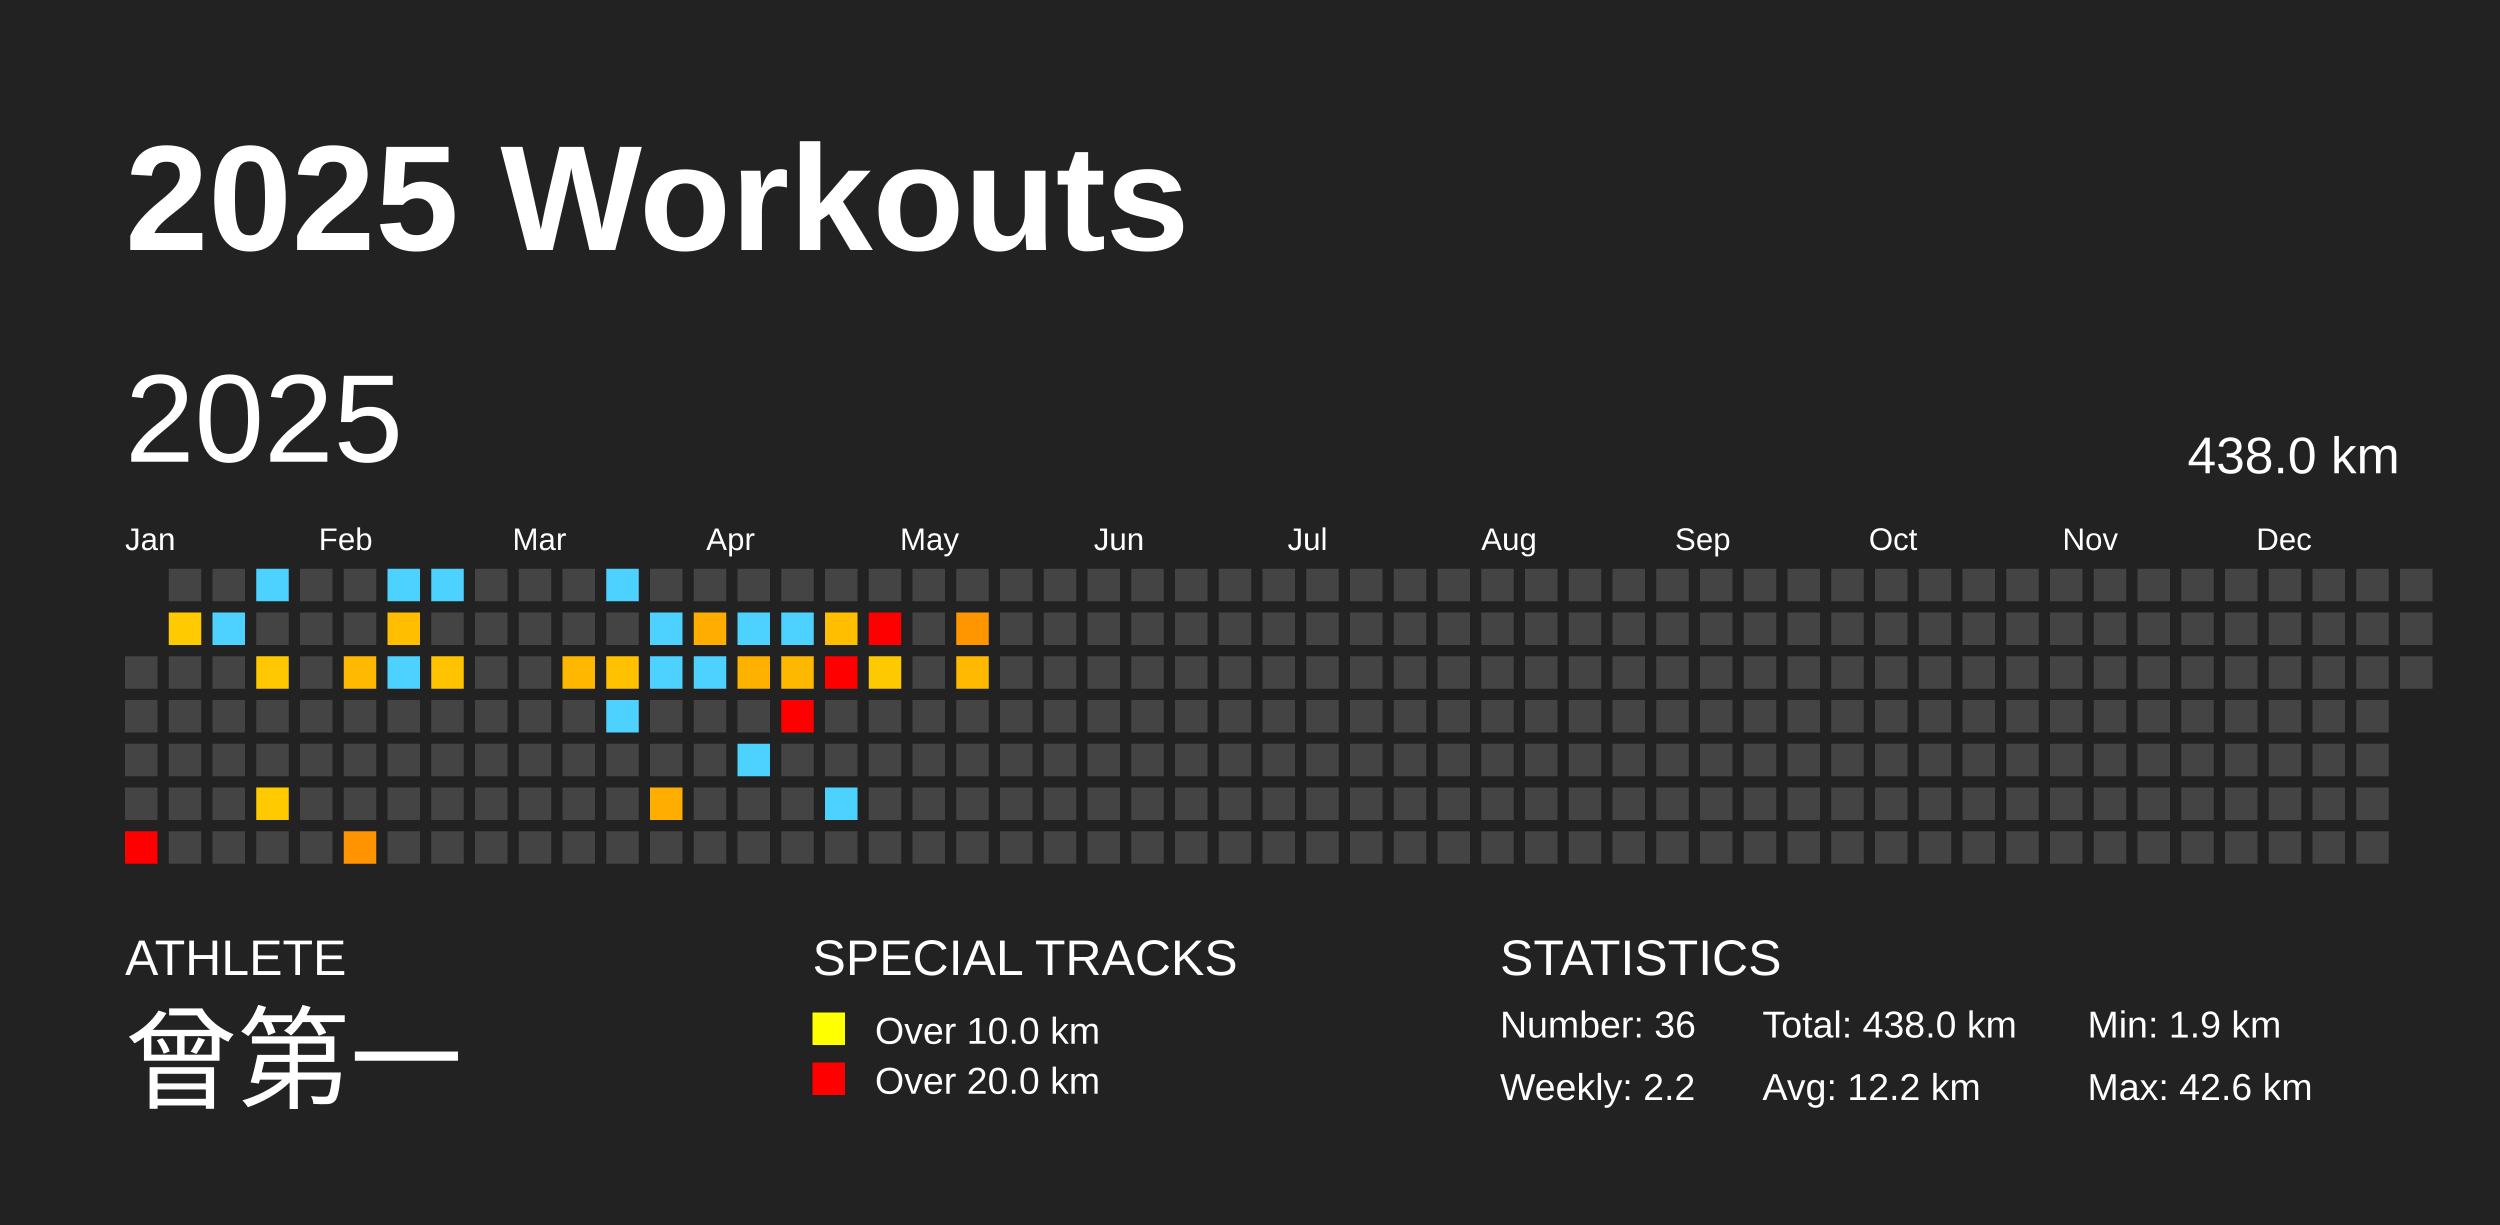
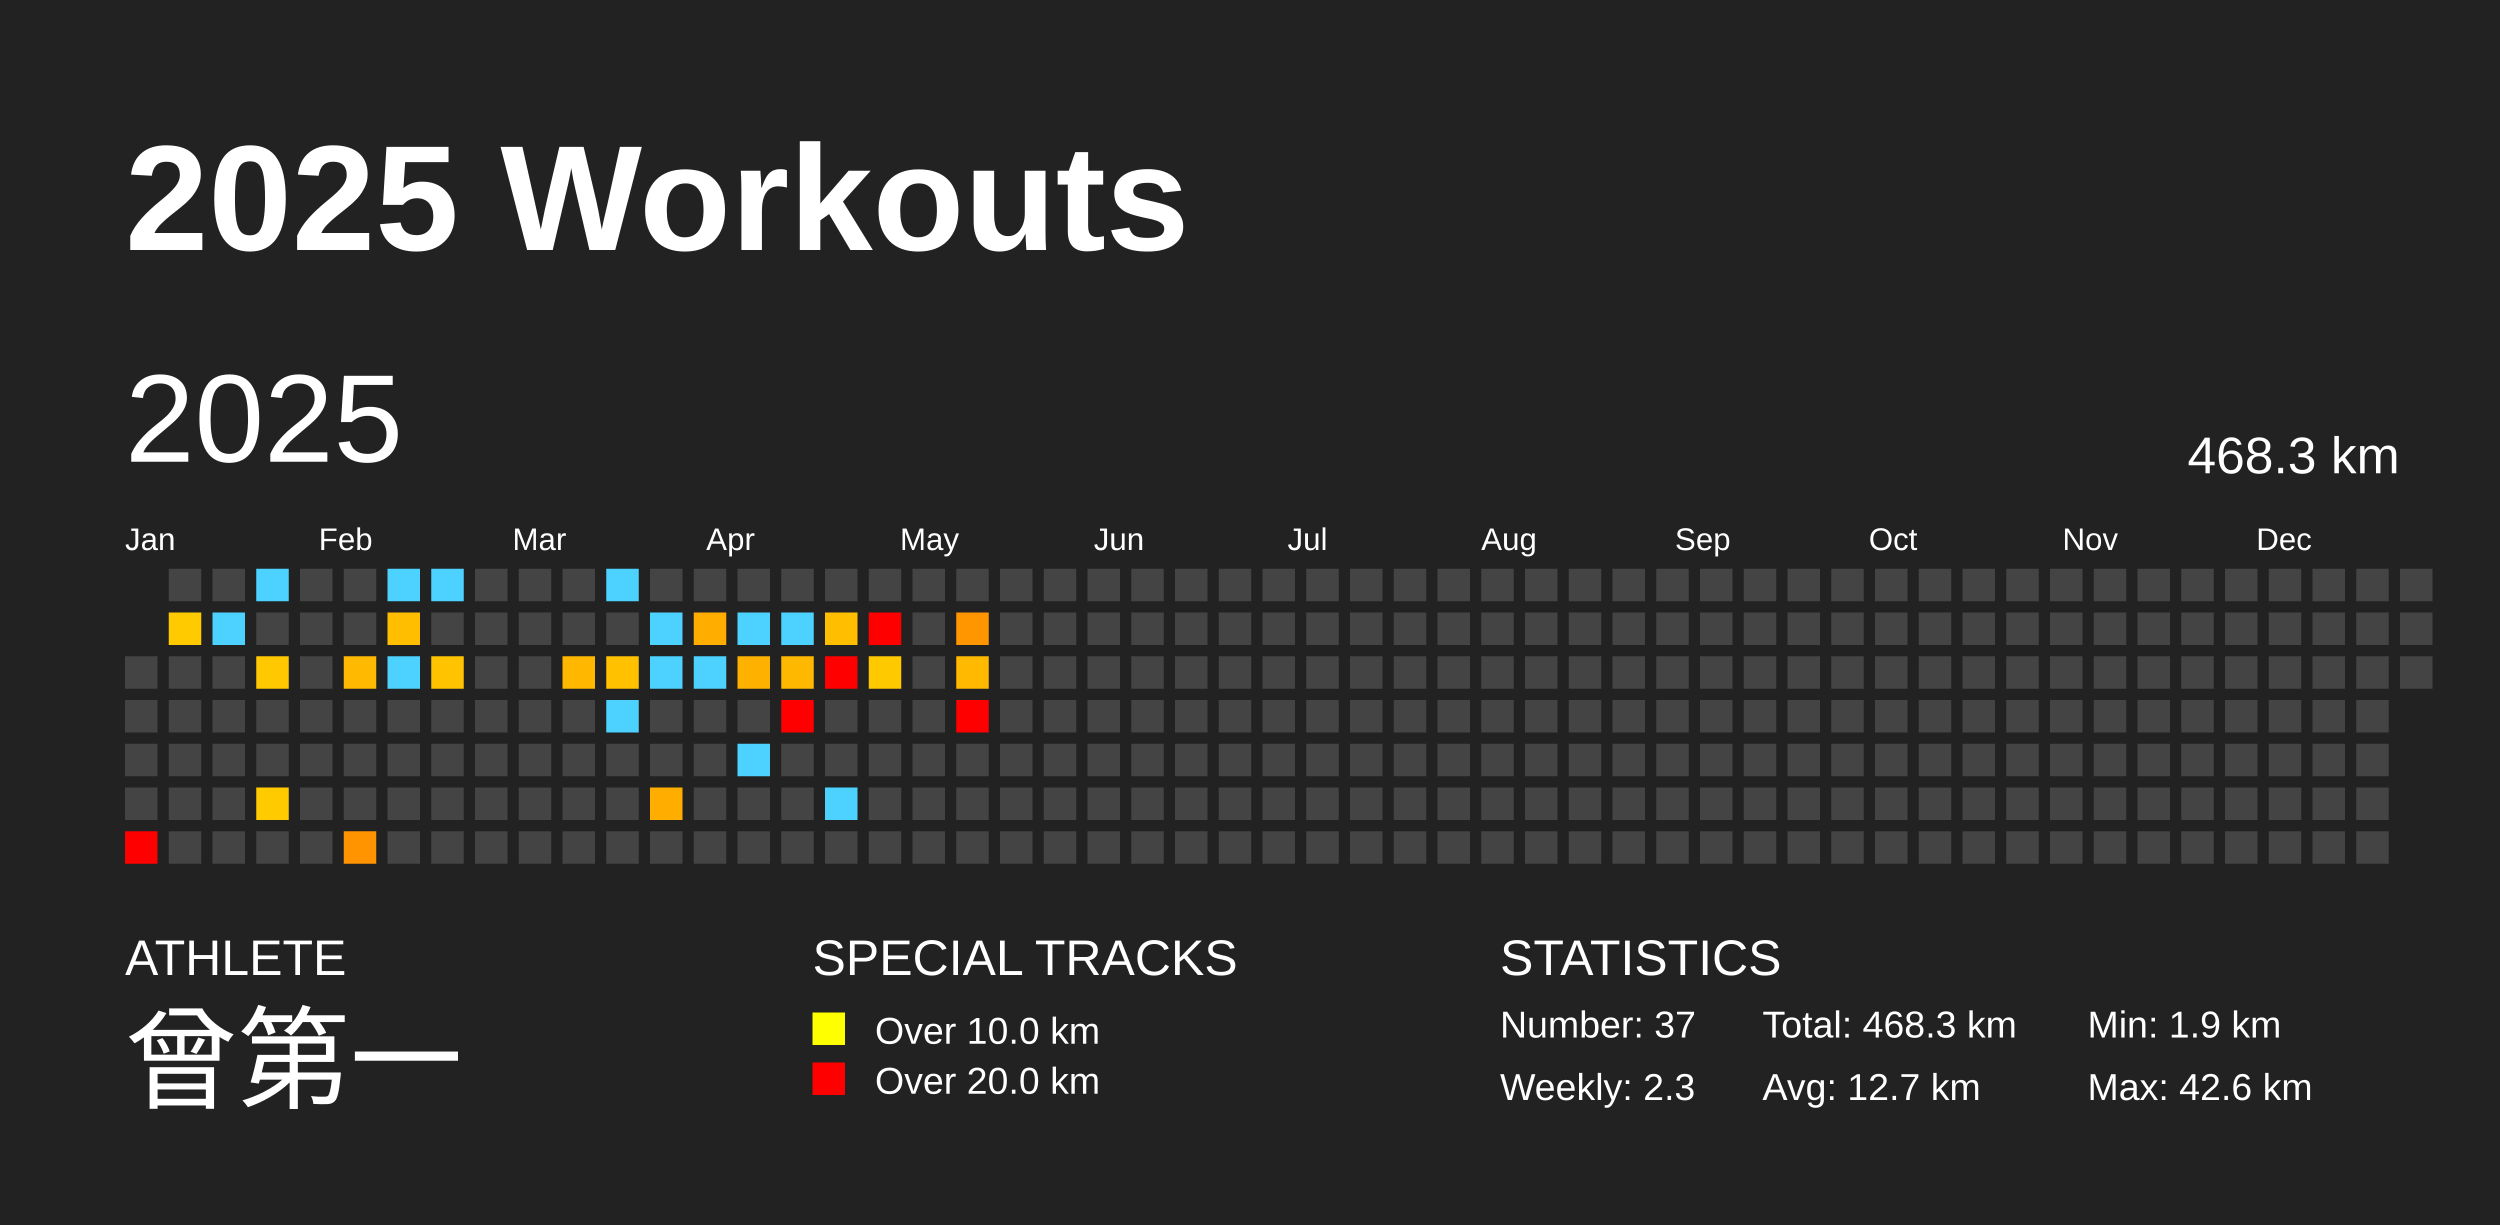
<svg xmlns="http://www.w3.org/2000/svg" baseProfile="full" height="98mm" version="1.1" viewBox="0,0,200,98" width="200mm">
  <defs />
  <rect fill="#222222" height="98" width="200" x="0" y="0" />
  <text fill="#FFFFFF" style="font-size:12px; font-family:Arial; font-weight:bold;" x="10" y="20">2025 Workouts</text>
  <text fill="#FFFFFF" style="font-size:4px; font-family:Arial" x="10" y="78">ATHLETE</text>
  <text fill="#FFFFFF" style="font-size:9px; font-family:Arial" x="10" y="88">曾第一</text>
  <text fill="#FFFFFF" style="font-size:4px; font-family:Arial" x="65" y="78">SPECIAL TRACKS</text>
  <rect fill="yellow" height="2.6" width="2.6" x="65" y="81" />
  <text fill="#FFFFFF" style="font-size:3px; font-family:Arial" x="70" y="83.5">Over 10.0 km</text>
  <rect fill="red" height="2.6" width="2.6" x="65" y="85" />
  <text fill="#FFFFFF" style="font-size:3px; font-family:Arial" x="70" y="87.5">Over 20.0 km</text>
  <text fill="#FFFFFF" style="font-size:4px; font-family:Arial" x="120" y="78">STATISTICS</text>
-   <text fill="#FFFFFF" style="font-size:3px; font-family:Arial" x="120" y="83">Number: 36</text>
-   <text fill="#FFFFFF" style="font-size:3px; font-family:Arial" x="120" y="88">Weekly: 2.2</text>
-   <text fill="#FFFFFF" style="font-size:3px; font-family:Arial" x="141" y="83">Total: 438.0 km</text>
-   <text fill="#FFFFFF" style="font-size:3px; font-family:Arial" x="141" y="88">Avg: 12.2 km</text>
+   <text fill="#FFFFFF" style="font-size:3px; font-family:Arial" x="120" y="83">Number: 37</text>
+   <text fill="#FFFFFF" style="font-size:3px; font-family:Arial" x="120" y="88">Weekly: 2.3</text>
+   <text fill="#FFFFFF" style="font-size:3px; font-family:Arial" x="141" y="83">Total: 468.3 km</text>
+   <text fill="#FFFFFF" style="font-size:3px; font-family:Arial" x="141" y="88">Avg: 12.7 km</text>
  <text fill="#FFFFFF" style="font-size:3px; font-family:Arial" x="167" y="83">Min: 1.9 km</text>
  <text fill="#FFFFFF" style="font-size:3px; font-family:Arial" x="167" y="88">Max: 42.6 km</text>
  <text dominant-baseline="hanging" fill="#FFFFFF" style="font-size:10.0px; font-family:Arial;" x="10" y="30">2025</text>
-   <text dominant-baseline="hanging" fill="#FFFFFF" style="font-size:4.125px; font-family:Arial;" x="175" y="35">438.0 km</text>
+   <text dominant-baseline="hanging" fill="#FFFFFF" style="font-size:4.125px; font-family:Arial;" x="175" y="35">468.3 km</text>
  <text fill="#FFFFFF" style="font-size:2.5px; font-family:Arial" x="10.0" y="44">Jan</text>
  <text fill="#FFFFFF" style="font-size:2.5px; font-family:Arial" x="25.5" y="44">Feb</text>
  <text fill="#FFFFFF" style="font-size:2.5px; font-family:Arial" x="41.0" y="44">Mar</text>
  <text fill="#FFFFFF" style="font-size:2.5px; font-family:Arial" x="56.5" y="44">Apr</text>
  <text fill="#FFFFFF" style="font-size:2.5px; font-family:Arial" x="72.0" y="44">May</text>
  <text fill="#FFFFFF" style="font-size:2.5px; font-family:Arial" x="87.5" y="44">Jun</text>
  <text fill="#FFFFFF" style="font-size:2.5px; font-family:Arial" x="103.0" y="44">Jul</text>
  <text fill="#FFFFFF" style="font-size:2.5px; font-family:Arial" x="118.5" y="44">Aug</text>
  <text fill="#FFFFFF" style="font-size:2.5px; font-family:Arial" x="134.0" y="44">Sep</text>
  <text fill="#FFFFFF" style="font-size:2.5px; font-family:Arial" x="149.5" y="44">Oct</text>
  <text fill="#FFFFFF" style="font-size:2.5px; font-family:Arial" x="165.0" y="44">Nov</text>
  <text fill="#FFFFFF" style="font-size:2.5px; font-family:Arial" x="180.5" y="44">Dec</text>
  <rect fill="#444444" height="2.6" width="2.6" x="10.0" y="52.5" />
  <rect fill="#444444" height="2.6" width="2.6" x="10.0" y="56.0" />
  <rect fill="#444444" height="2.6" width="2.6" x="10.0" y="59.5" />
  <rect fill="#444444" height="2.6" width="2.6" x="10.0" y="63.0" />
  <rect fill="red" height="2.6" width="2.6" x="10.0" y="66.5" />
  <rect fill="#444444" height="2.6" width="2.6" x="13.5" y="45.5" />
  <rect fill="#ffca00" height="2.6" width="2.6" x="13.5" y="49.0" />
  <rect fill="#444444" height="2.6" width="2.6" x="13.5" y="52.5" />
  <rect fill="#444444" height="2.6" width="2.6" x="13.5" y="56.0" />
  <rect fill="#444444" height="2.6" width="2.6" x="13.5" y="59.5" />
  <rect fill="#444444" height="2.6" width="2.6" x="13.5" y="63.0" />
  <rect fill="#444444" height="2.6" width="2.6" x="13.5" y="66.5" />
  <rect fill="#444444" height="2.6" width="2.6" x="17.0" y="45.5" />
  <rect fill="#4dd2ff" height="2.6" width="2.6" x="17.0" y="49.0" />
  <rect fill="#444444" height="2.6" width="2.6" x="17.0" y="52.5" />
  <rect fill="#444444" height="2.6" width="2.6" x="17.0" y="56.0" />
  <rect fill="#444444" height="2.6" width="2.6" x="17.0" y="59.5" />
  <rect fill="#444444" height="2.6" width="2.6" x="17.0" y="63.0" />
  <rect fill="#444444" height="2.6" width="2.6" x="17.0" y="66.5" />
  <rect fill="#4dd2ff" height="2.6" width="2.6" x="20.5" y="45.5" />
  <rect fill="#444444" height="2.6" width="2.6" x="20.5" y="49.0" />
  <rect fill="#ffc800" height="2.6" width="2.6" x="20.5" y="52.5" />
  <rect fill="#444444" height="2.6" width="2.6" x="20.5" y="56.0" />
  <rect fill="#444444" height="2.6" width="2.6" x="20.5" y="59.5" />
  <rect fill="#ffcb00" height="2.6" width="2.6" x="20.5" y="63.0" />
  <rect fill="#444444" height="2.6" width="2.6" x="20.5" y="66.5" />
  <rect fill="#444444" height="2.6" width="2.6" x="24.0" y="45.5" />
  <rect fill="#444444" height="2.6" width="2.6" x="24.0" y="49.0" />
  <rect fill="#444444" height="2.6" width="2.6" x="24.0" y="52.5" />
  <rect fill="#444444" height="2.6" width="2.6" x="24.0" y="56.0" />
  <rect fill="#444444" height="2.6" width="2.6" x="24.0" y="59.5" />
  <rect fill="#444444" height="2.6" width="2.6" x="24.0" y="63.0" />
  <rect fill="#444444" height="2.6" width="2.6" x="24.0" y="66.5" />
  <rect fill="#444444" height="2.6" width="2.6" x="27.5" y="45.5" />
  <rect fill="#444444" height="2.6" width="2.6" x="27.5" y="49.0" />
  <rect fill="#ffb900" height="2.6" width="2.6" x="27.5" y="52.5" />
  <rect fill="#444444" height="2.6" width="2.6" x="27.5" y="56.0" />
  <rect fill="#444444" height="2.6" width="2.6" x="27.5" y="59.5" />
  <rect fill="#444444" height="2.6" width="2.6" x="27.5" y="63.0" />
  <rect fill="#ff9400" height="2.6" width="2.6" x="27.5" y="66.5" />
  <rect fill="#4dd2ff" height="2.6" width="2.6" x="31.0" y="45.5" />
  <rect fill="#ffbf00" height="2.6" width="2.6" x="31.0" y="49.0" />
  <rect fill="#4dd2ff" height="2.6" width="2.6" x="31.0" y="52.5" />
  <rect fill="#444444" height="2.6" width="2.6" x="31.0" y="56.0" />
  <rect fill="#444444" height="2.6" width="2.6" x="31.0" y="59.5" />
  <rect fill="#444444" height="2.6" width="2.6" x="31.0" y="63.0" />
  <rect fill="#444444" height="2.6" width="2.6" x="31.0" y="66.5" />
  <rect fill="#4dd2ff" height="2.6" width="2.6" x="34.5" y="45.5" />
  <rect fill="#444444" height="2.6" width="2.6" x="34.5" y="49.0" />
  <rect fill="#ffc300" height="2.6" width="2.6" x="34.5" y="52.5" />
  <rect fill="#444444" height="2.6" width="2.6" x="34.5" y="56.0" />
  <rect fill="#444444" height="2.6" width="2.6" x="34.5" y="59.5" />
  <rect fill="#444444" height="2.6" width="2.6" x="34.5" y="63.0" />
  <rect fill="#444444" height="2.6" width="2.6" x="34.5" y="66.5" />
  <rect fill="#444444" height="2.6" width="2.6" x="38.0" y="45.5" />
  <rect fill="#444444" height="2.6" width="2.6" x="38.0" y="49.0" />
  <rect fill="#444444" height="2.6" width="2.6" x="38.0" y="52.5" />
  <rect fill="#444444" height="2.6" width="2.6" x="38.0" y="56.0" />
  <rect fill="#444444" height="2.6" width="2.6" x="38.0" y="59.5" />
  <rect fill="#444444" height="2.6" width="2.6" x="38.0" y="63.0" />
  <rect fill="#444444" height="2.6" width="2.6" x="38.0" y="66.5" />
  <rect fill="#444444" height="2.6" width="2.6" x="41.5" y="45.5" />
  <rect fill="#444444" height="2.6" width="2.6" x="41.5" y="49.0" />
  <rect fill="#444444" height="2.6" width="2.6" x="41.5" y="52.5" />
  <rect fill="#444444" height="2.6" width="2.6" x="41.5" y="56.0" />
  <rect fill="#444444" height="2.6" width="2.6" x="41.5" y="59.5" />
  <rect fill="#444444" height="2.6" width="2.6" x="41.5" y="63.0" />
  <rect fill="#444444" height="2.6" width="2.6" x="41.5" y="66.5" />
  <rect fill="#444444" height="2.6" width="2.6" x="45.0" y="45.5" />
  <rect fill="#444444" height="2.6" width="2.6" x="45.0" y="49.0" />
  <rect fill="#ffb700" height="2.6" width="2.6" x="45.0" y="52.5" />
  <rect fill="#444444" height="2.6" width="2.6" x="45.0" y="56.0" />
  <rect fill="#444444" height="2.6" width="2.6" x="45.0" y="59.5" />
  <rect fill="#444444" height="2.6" width="2.6" x="45.0" y="63.0" />
  <rect fill="#444444" height="2.6" width="2.6" x="45.0" y="66.5" />
  <rect fill="#4dd2ff" height="2.6" width="2.6" x="48.5" y="45.5" />
  <rect fill="#444444" height="2.6" width="2.6" x="48.5" y="49.0" />
  <rect fill="#ffc100" height="2.6" width="2.6" x="48.5" y="52.5" />
  <rect fill="#4dd2ff" height="2.6" width="2.6" x="48.5" y="56.0" />
  <rect fill="#444444" height="2.6" width="2.6" x="48.5" y="59.5" />
  <rect fill="#444444" height="2.6" width="2.6" x="48.5" y="63.0" />
  <rect fill="#444444" height="2.6" width="2.6" x="48.5" y="66.5" />
  <rect fill="#444444" height="2.6" width="2.6" x="52.0" y="45.5" />
  <rect fill="#4dd2ff" height="2.6" width="2.6" x="52.0" y="49.0" />
  <rect fill="#4dd2ff" height="2.6" width="2.6" x="52.0" y="52.5" />
  <rect fill="#444444" height="2.6" width="2.6" x="52.0" y="56.0" />
  <rect fill="#444444" height="2.6" width="2.6" x="52.0" y="59.5" />
  <rect fill="#ffae00" height="2.6" width="2.6" x="52.0" y="63.0" />
  <rect fill="#444444" height="2.6" width="2.6" x="52.0" y="66.5" />
  <rect fill="#444444" height="2.6" width="2.6" x="55.5" y="45.5" />
  <rect fill="#ffae00" height="2.6" width="2.6" x="55.5" y="49.0" />
  <rect fill="#4dd2ff" height="2.6" width="2.6" x="55.5" y="52.5" />
  <rect fill="#444444" height="2.6" width="2.6" x="55.5" y="56.0" />
  <rect fill="#444444" height="2.6" width="2.6" x="55.5" y="59.5" />
  <rect fill="#444444" height="2.6" width="2.6" x="55.5" y="63.0" />
  <rect fill="#444444" height="2.6" width="2.6" x="55.5" y="66.5" />
  <rect fill="#444444" height="2.6" width="2.6" x="59.0" y="45.5" />
  <rect fill="#4dd2ff" height="2.6" width="2.6" x="59.0" y="49.0" />
  <rect fill="#ffb100" height="2.6" width="2.6" x="59.0" y="52.5" />
  <rect fill="#444444" height="2.6" width="2.6" x="59.0" y="56.0" />
  <rect fill="#4dd2ff" height="2.6" width="2.6" x="59.0" y="59.5" />
  <rect fill="#444444" height="2.6" width="2.6" x="59.0" y="63.0" />
  <rect fill="#444444" height="2.6" width="2.6" x="59.0" y="66.5" />
  <rect fill="#444444" height="2.6" width="2.6" x="62.5" y="45.5" />
  <rect fill="#4dd2ff" height="2.6" width="2.6" x="62.5" y="49.0" />
  <rect fill="#ffb800" height="2.6" width="2.6" x="62.5" y="52.5" />
  <rect fill="red" height="2.6" width="2.6" x="62.5" y="56.0" />
  <rect fill="#444444" height="2.6" width="2.6" x="62.5" y="59.5" />
  <rect fill="#444444" height="2.6" width="2.6" x="62.5" y="63.0" />
  <rect fill="#444444" height="2.6" width="2.6" x="62.5" y="66.5" />
  <rect fill="#444444" height="2.6" width="2.6" x="66.0" y="45.5" />
  <rect fill="#ffbf00" height="2.6" width="2.6" x="66.0" y="49.0" />
  <rect fill="red" height="2.6" width="2.6" x="66.0" y="52.5" />
  <rect fill="#444444" height="2.6" width="2.6" x="66.0" y="56.0" />
  <rect fill="#444444" height="2.6" width="2.6" x="66.0" y="59.5" />
  <rect fill="#4dd2ff" height="2.6" width="2.6" x="66.0" y="63.0" />
  <rect fill="#444444" height="2.6" width="2.6" x="66.0" y="66.5" />
  <rect fill="#444444" height="2.6" width="2.6" x="69.5" y="45.5" />
  <rect fill="red" height="2.6" width="2.6" x="69.5" y="49.0" />
  <rect fill="#ffc900" height="2.6" width="2.6" x="69.5" y="52.5" />
  <rect fill="#444444" height="2.6" width="2.6" x="69.5" y="56.0" />
  <rect fill="#444444" height="2.6" width="2.6" x="69.5" y="59.5" />
  <rect fill="#444444" height="2.6" width="2.6" x="69.5" y="63.0" />
  <rect fill="#444444" height="2.6" width="2.6" x="69.5" y="66.5" />
  <rect fill="#444444" height="2.6" width="2.6" x="73.0" y="45.5" />
  <rect fill="#444444" height="2.6" width="2.6" x="73.0" y="49.0" />
  <rect fill="#444444" height="2.6" width="2.6" x="73.0" y="52.5" />
  <rect fill="#444444" height="2.6" width="2.6" x="73.0" y="56.0" />
  <rect fill="#444444" height="2.6" width="2.6" x="73.0" y="59.5" />
  <rect fill="#444444" height="2.6" width="2.6" x="73.0" y="63.0" />
  <rect fill="#444444" height="2.6" width="2.6" x="73.0" y="66.5" />
  <rect fill="#444444" height="2.6" width="2.6" x="76.5" y="45.5" />
  <rect fill="#ff9600" height="2.6" width="2.6" x="76.5" y="49.0" />
  <rect fill="#ffb900" height="2.6" width="2.6" x="76.5" y="52.5" />
-   <rect fill="#444444" height="2.6" width="2.6" x="76.5" y="56.0" />
+   <rect fill="red" height="2.6" width="2.6" x="76.5" y="56.0" />
  <rect fill="#444444" height="2.6" width="2.6" x="76.5" y="59.5" />
  <rect fill="#444444" height="2.6" width="2.6" x="76.5" y="63.0" />
  <rect fill="#444444" height="2.6" width="2.6" x="76.5" y="66.5" />
  <rect fill="#444444" height="2.6" width="2.6" x="80.0" y="45.5" />
  <rect fill="#444444" height="2.6" width="2.6" x="80.0" y="49.0" />
  <rect fill="#444444" height="2.6" width="2.6" x="80.0" y="52.5" />
  <rect fill="#444444" height="2.6" width="2.6" x="80.0" y="56.0" />
  <rect fill="#444444" height="2.6" width="2.6" x="80.0" y="59.5" />
  <rect fill="#444444" height="2.6" width="2.6" x="80.0" y="63.0" />
  <rect fill="#444444" height="2.6" width="2.6" x="80.0" y="66.5" />
  <rect fill="#444444" height="2.6" width="2.6" x="83.5" y="45.5" />
  <rect fill="#444444" height="2.6" width="2.6" x="83.5" y="49.0" />
  <rect fill="#444444" height="2.6" width="2.6" x="83.5" y="52.5" />
  <rect fill="#444444" height="2.6" width="2.6" x="83.5" y="56.0" />
  <rect fill="#444444" height="2.6" width="2.6" x="83.5" y="59.5" />
  <rect fill="#444444" height="2.6" width="2.6" x="83.5" y="63.0" />
  <rect fill="#444444" height="2.6" width="2.6" x="83.5" y="66.5" />
  <rect fill="#444444" height="2.6" width="2.6" x="87.0" y="45.5" />
  <rect fill="#444444" height="2.6" width="2.6" x="87.0" y="49.0" />
  <rect fill="#444444" height="2.6" width="2.6" x="87.0" y="52.5" />
  <rect fill="#444444" height="2.6" width="2.6" x="87.0" y="56.0" />
  <rect fill="#444444" height="2.6" width="2.6" x="87.0" y="59.5" />
  <rect fill="#444444" height="2.6" width="2.6" x="87.0" y="63.0" />
  <rect fill="#444444" height="2.6" width="2.6" x="87.0" y="66.5" />
  <rect fill="#444444" height="2.6" width="2.6" x="90.5" y="45.5" />
  <rect fill="#444444" height="2.6" width="2.6" x="90.5" y="49.0" />
  <rect fill="#444444" height="2.6" width="2.6" x="90.5" y="52.5" />
  <rect fill="#444444" height="2.6" width="2.6" x="90.5" y="56.0" />
  <rect fill="#444444" height="2.6" width="2.6" x="90.5" y="59.5" />
  <rect fill="#444444" height="2.6" width="2.6" x="90.5" y="63.0" />
  <rect fill="#444444" height="2.6" width="2.6" x="90.5" y="66.5" />
  <rect fill="#444444" height="2.6" width="2.6" x="94.0" y="45.5" />
  <rect fill="#444444" height="2.6" width="2.6" x="94.0" y="49.0" />
  <rect fill="#444444" height="2.6" width="2.6" x="94.0" y="52.5" />
  <rect fill="#444444" height="2.6" width="2.6" x="94.0" y="56.0" />
  <rect fill="#444444" height="2.6" width="2.6" x="94.0" y="59.5" />
  <rect fill="#444444" height="2.6" width="2.6" x="94.0" y="63.0" />
  <rect fill="#444444" height="2.6" width="2.6" x="94.0" y="66.5" />
  <rect fill="#444444" height="2.6" width="2.6" x="97.5" y="45.5" />
  <rect fill="#444444" height="2.6" width="2.6" x="97.5" y="49.0" />
  <rect fill="#444444" height="2.6" width="2.6" x="97.5" y="52.5" />
  <rect fill="#444444" height="2.6" width="2.6" x="97.5" y="56.0" />
  <rect fill="#444444" height="2.6" width="2.6" x="97.5" y="59.5" />
  <rect fill="#444444" height="2.6" width="2.6" x="97.5" y="63.0" />
  <rect fill="#444444" height="2.6" width="2.6" x="97.5" y="66.5" />
  <rect fill="#444444" height="2.6" width="2.6" x="101.0" y="45.5" />
  <rect fill="#444444" height="2.6" width="2.6" x="101.0" y="49.0" />
  <rect fill="#444444" height="2.6" width="2.6" x="101.0" y="52.5" />
  <rect fill="#444444" height="2.6" width="2.6" x="101.0" y="56.0" />
  <rect fill="#444444" height="2.6" width="2.6" x="101.0" y="59.5" />
  <rect fill="#444444" height="2.6" width="2.6" x="101.0" y="63.0" />
  <rect fill="#444444" height="2.6" width="2.6" x="101.0" y="66.5" />
  <rect fill="#444444" height="2.6" width="2.6" x="104.5" y="45.5" />
  <rect fill="#444444" height="2.6" width="2.6" x="104.5" y="49.0" />
  <rect fill="#444444" height="2.6" width="2.6" x="104.5" y="52.5" />
  <rect fill="#444444" height="2.6" width="2.6" x="104.5" y="56.0" />
  <rect fill="#444444" height="2.6" width="2.6" x="104.5" y="59.5" />
  <rect fill="#444444" height="2.6" width="2.6" x="104.5" y="63.0" />
  <rect fill="#444444" height="2.6" width="2.6" x="104.5" y="66.5" />
  <rect fill="#444444" height="2.6" width="2.6" x="108.0" y="45.5" />
  <rect fill="#444444" height="2.6" width="2.6" x="108.0" y="49.0" />
  <rect fill="#444444" height="2.6" width="2.6" x="108.0" y="52.5" />
  <rect fill="#444444" height="2.6" width="2.6" x="108.0" y="56.0" />
  <rect fill="#444444" height="2.6" width="2.6" x="108.0" y="59.5" />
  <rect fill="#444444" height="2.6" width="2.6" x="108.0" y="63.0" />
  <rect fill="#444444" height="2.6" width="2.6" x="108.0" y="66.5" />
  <rect fill="#444444" height="2.6" width="2.6" x="111.5" y="45.5" />
  <rect fill="#444444" height="2.6" width="2.6" x="111.5" y="49.0" />
  <rect fill="#444444" height="2.6" width="2.6" x="111.5" y="52.5" />
  <rect fill="#444444" height="2.6" width="2.6" x="111.5" y="56.0" />
  <rect fill="#444444" height="2.6" width="2.6" x="111.5" y="59.5" />
  <rect fill="#444444" height="2.6" width="2.6" x="111.5" y="63.0" />
  <rect fill="#444444" height="2.6" width="2.6" x="111.5" y="66.5" />
  <rect fill="#444444" height="2.6" width="2.6" x="115.0" y="45.5" />
  <rect fill="#444444" height="2.6" width="2.6" x="115.0" y="49.0" />
  <rect fill="#444444" height="2.6" width="2.6" x="115.0" y="52.5" />
  <rect fill="#444444" height="2.6" width="2.6" x="115.0" y="56.0" />
  <rect fill="#444444" height="2.6" width="2.6" x="115.0" y="59.5" />
  <rect fill="#444444" height="2.6" width="2.6" x="115.0" y="63.0" />
  <rect fill="#444444" height="2.6" width="2.6" x="115.0" y="66.5" />
  <rect fill="#444444" height="2.6" width="2.6" x="118.5" y="45.5" />
  <rect fill="#444444" height="2.6" width="2.6" x="118.5" y="49.0" />
  <rect fill="#444444" height="2.6" width="2.6" x="118.5" y="52.5" />
  <rect fill="#444444" height="2.6" width="2.6" x="118.5" y="56.0" />
  <rect fill="#444444" height="2.6" width="2.6" x="118.5" y="59.5" />
  <rect fill="#444444" height="2.6" width="2.6" x="118.5" y="63.0" />
  <rect fill="#444444" height="2.6" width="2.6" x="118.5" y="66.5" />
  <rect fill="#444444" height="2.6" width="2.6" x="122.0" y="45.5" />
  <rect fill="#444444" height="2.6" width="2.6" x="122.0" y="49.0" />
  <rect fill="#444444" height="2.6" width="2.6" x="122.0" y="52.5" />
  <rect fill="#444444" height="2.6" width="2.6" x="122.0" y="56.0" />
  <rect fill="#444444" height="2.6" width="2.6" x="122.0" y="59.5" />
  <rect fill="#444444" height="2.6" width="2.6" x="122.0" y="63.0" />
  <rect fill="#444444" height="2.6" width="2.6" x="122.0" y="66.5" />
  <rect fill="#444444" height="2.6" width="2.6" x="125.5" y="45.5" />
  <rect fill="#444444" height="2.6" width="2.6" x="125.5" y="49.0" />
  <rect fill="#444444" height="2.6" width="2.6" x="125.5" y="52.5" />
  <rect fill="#444444" height="2.6" width="2.6" x="125.5" y="56.0" />
  <rect fill="#444444" height="2.6" width="2.6" x="125.5" y="59.5" />
  <rect fill="#444444" height="2.6" width="2.6" x="125.5" y="63.0" />
  <rect fill="#444444" height="2.6" width="2.6" x="125.5" y="66.5" />
  <rect fill="#444444" height="2.6" width="2.6" x="129.0" y="45.5" />
  <rect fill="#444444" height="2.6" width="2.6" x="129.0" y="49.0" />
  <rect fill="#444444" height="2.6" width="2.6" x="129.0" y="52.5" />
  <rect fill="#444444" height="2.6" width="2.6" x="129.0" y="56.0" />
  <rect fill="#444444" height="2.6" width="2.6" x="129.0" y="59.5" />
  <rect fill="#444444" height="2.6" width="2.6" x="129.0" y="63.0" />
  <rect fill="#444444" height="2.6" width="2.6" x="129.0" y="66.5" />
  <rect fill="#444444" height="2.6" width="2.6" x="132.5" y="45.5" />
  <rect fill="#444444" height="2.6" width="2.6" x="132.5" y="49.0" />
  <rect fill="#444444" height="2.6" width="2.6" x="132.5" y="52.5" />
  <rect fill="#444444" height="2.6" width="2.6" x="132.5" y="56.0" />
  <rect fill="#444444" height="2.6" width="2.6" x="132.5" y="59.5" />
  <rect fill="#444444" height="2.6" width="2.6" x="132.5" y="63.0" />
  <rect fill="#444444" height="2.6" width="2.6" x="132.5" y="66.5" />
  <rect fill="#444444" height="2.6" width="2.6" x="136.0" y="45.5" />
  <rect fill="#444444" height="2.6" width="2.6" x="136.0" y="49.0" />
  <rect fill="#444444" height="2.6" width="2.6" x="136.0" y="52.5" />
  <rect fill="#444444" height="2.6" width="2.6" x="136.0" y="56.0" />
  <rect fill="#444444" height="2.6" width="2.6" x="136.0" y="59.5" />
  <rect fill="#444444" height="2.6" width="2.6" x="136.0" y="63.0" />
  <rect fill="#444444" height="2.6" width="2.6" x="136.0" y="66.5" />
  <rect fill="#444444" height="2.6" width="2.6" x="139.5" y="45.5" />
  <rect fill="#444444" height="2.6" width="2.6" x="139.5" y="49.0" />
  <rect fill="#444444" height="2.6" width="2.6" x="139.5" y="52.5" />
  <rect fill="#444444" height="2.6" width="2.6" x="139.5" y="56.0" />
  <rect fill="#444444" height="2.6" width="2.6" x="139.5" y="59.5" />
  <rect fill="#444444" height="2.6" width="2.6" x="139.5" y="63.0" />
  <rect fill="#444444" height="2.6" width="2.6" x="139.5" y="66.5" />
  <rect fill="#444444" height="2.6" width="2.6" x="143.0" y="45.5" />
  <rect fill="#444444" height="2.6" width="2.6" x="143.0" y="49.0" />
  <rect fill="#444444" height="2.6" width="2.6" x="143.0" y="52.5" />
  <rect fill="#444444" height="2.6" width="2.6" x="143.0" y="56.0" />
  <rect fill="#444444" height="2.6" width="2.6" x="143.0" y="59.5" />
  <rect fill="#444444" height="2.6" width="2.6" x="143.0" y="63.0" />
  <rect fill="#444444" height="2.6" width="2.6" x="143.0" y="66.5" />
  <rect fill="#444444" height="2.6" width="2.6" x="146.5" y="45.5" />
  <rect fill="#444444" height="2.6" width="2.6" x="146.5" y="49.0" />
  <rect fill="#444444" height="2.6" width="2.6" x="146.5" y="52.5" />
  <rect fill="#444444" height="2.6" width="2.6" x="146.5" y="56.0" />
  <rect fill="#444444" height="2.6" width="2.6" x="146.5" y="59.5" />
  <rect fill="#444444" height="2.6" width="2.6" x="146.5" y="63.0" />
  <rect fill="#444444" height="2.6" width="2.6" x="146.5" y="66.5" />
  <rect fill="#444444" height="2.6" width="2.6" x="150.0" y="45.5" />
  <rect fill="#444444" height="2.6" width="2.6" x="150.0" y="49.0" />
  <rect fill="#444444" height="2.6" width="2.6" x="150.0" y="52.5" />
  <rect fill="#444444" height="2.6" width="2.6" x="150.0" y="56.0" />
  <rect fill="#444444" height="2.6" width="2.6" x="150.0" y="59.5" />
  <rect fill="#444444" height="2.6" width="2.6" x="150.0" y="63.0" />
  <rect fill="#444444" height="2.6" width="2.6" x="150.0" y="66.5" />
  <rect fill="#444444" height="2.6" width="2.6" x="153.5" y="45.5" />
  <rect fill="#444444" height="2.6" width="2.6" x="153.5" y="49.0" />
  <rect fill="#444444" height="2.6" width="2.6" x="153.5" y="52.5" />
  <rect fill="#444444" height="2.6" width="2.6" x="153.5" y="56.0" />
  <rect fill="#444444" height="2.6" width="2.6" x="153.5" y="59.5" />
  <rect fill="#444444" height="2.6" width="2.6" x="153.5" y="63.0" />
  <rect fill="#444444" height="2.6" width="2.6" x="153.5" y="66.5" />
  <rect fill="#444444" height="2.6" width="2.6" x="157.0" y="45.5" />
  <rect fill="#444444" height="2.6" width="2.6" x="157.0" y="49.0" />
  <rect fill="#444444" height="2.6" width="2.6" x="157.0" y="52.5" />
  <rect fill="#444444" height="2.6" width="2.6" x="157.0" y="56.0" />
  <rect fill="#444444" height="2.6" width="2.6" x="157.0" y="59.5" />
  <rect fill="#444444" height="2.6" width="2.6" x="157.0" y="63.0" />
  <rect fill="#444444" height="2.6" width="2.6" x="157.0" y="66.5" />
  <rect fill="#444444" height="2.6" width="2.6" x="160.5" y="45.5" />
  <rect fill="#444444" height="2.6" width="2.6" x="160.5" y="49.0" />
  <rect fill="#444444" height="2.6" width="2.6" x="160.5" y="52.5" />
  <rect fill="#444444" height="2.6" width="2.6" x="160.5" y="56.0" />
  <rect fill="#444444" height="2.6" width="2.6" x="160.5" y="59.5" />
  <rect fill="#444444" height="2.6" width="2.6" x="160.5" y="63.0" />
  <rect fill="#444444" height="2.6" width="2.6" x="160.5" y="66.5" />
  <rect fill="#444444" height="2.6" width="2.6" x="164.0" y="45.5" />
  <rect fill="#444444" height="2.6" width="2.6" x="164.0" y="49.0" />
  <rect fill="#444444" height="2.6" width="2.6" x="164.0" y="52.5" />
  <rect fill="#444444" height="2.6" width="2.6" x="164.0" y="56.0" />
  <rect fill="#444444" height="2.6" width="2.6" x="164.0" y="59.5" />
  <rect fill="#444444" height="2.6" width="2.6" x="164.0" y="63.0" />
  <rect fill="#444444" height="2.6" width="2.6" x="164.0" y="66.5" />
  <rect fill="#444444" height="2.6" width="2.6" x="167.5" y="45.5" />
  <rect fill="#444444" height="2.6" width="2.6" x="167.5" y="49.0" />
  <rect fill="#444444" height="2.6" width="2.6" x="167.5" y="52.5" />
  <rect fill="#444444" height="2.6" width="2.6" x="167.5" y="56.0" />
  <rect fill="#444444" height="2.6" width="2.6" x="167.5" y="59.5" />
  <rect fill="#444444" height="2.6" width="2.6" x="167.5" y="63.0" />
  <rect fill="#444444" height="2.6" width="2.6" x="167.5" y="66.5" />
  <rect fill="#444444" height="2.6" width="2.6" x="171.0" y="45.5" />
  <rect fill="#444444" height="2.6" width="2.6" x="171.0" y="49.0" />
  <rect fill="#444444" height="2.6" width="2.6" x="171.0" y="52.5" />
  <rect fill="#444444" height="2.6" width="2.6" x="171.0" y="56.0" />
  <rect fill="#444444" height="2.6" width="2.6" x="171.0" y="59.5" />
  <rect fill="#444444" height="2.6" width="2.6" x="171.0" y="63.0" />
  <rect fill="#444444" height="2.6" width="2.6" x="171.0" y="66.5" />
  <rect fill="#444444" height="2.6" width="2.6" x="174.5" y="45.5" />
  <rect fill="#444444" height="2.6" width="2.6" x="174.5" y="49.0" />
  <rect fill="#444444" height="2.6" width="2.6" x="174.5" y="52.5" />
  <rect fill="#444444" height="2.6" width="2.6" x="174.5" y="56.0" />
  <rect fill="#444444" height="2.6" width="2.6" x="174.5" y="59.5" />
  <rect fill="#444444" height="2.6" width="2.6" x="174.5" y="63.0" />
  <rect fill="#444444" height="2.6" width="2.6" x="174.5" y="66.5" />
  <rect fill="#444444" height="2.6" width="2.6" x="178.0" y="45.5" />
  <rect fill="#444444" height="2.6" width="2.6" x="178.0" y="49.0" />
  <rect fill="#444444" height="2.6" width="2.6" x="178.0" y="52.5" />
  <rect fill="#444444" height="2.6" width="2.6" x="178.0" y="56.0" />
  <rect fill="#444444" height="2.6" width="2.6" x="178.0" y="59.5" />
  <rect fill="#444444" height="2.6" width="2.6" x="178.0" y="63.0" />
  <rect fill="#444444" height="2.6" width="2.6" x="178.0" y="66.5" />
  <rect fill="#444444" height="2.6" width="2.6" x="181.5" y="45.5" />
  <rect fill="#444444" height="2.6" width="2.6" x="181.5" y="49.0" />
  <rect fill="#444444" height="2.6" width="2.6" x="181.5" y="52.5" />
  <rect fill="#444444" height="2.6" width="2.6" x="181.5" y="56.0" />
  <rect fill="#444444" height="2.6" width="2.6" x="181.5" y="59.5" />
  <rect fill="#444444" height="2.6" width="2.6" x="181.5" y="63.0" />
  <rect fill="#444444" height="2.6" width="2.6" x="181.5" y="66.5" />
  <rect fill="#444444" height="2.6" width="2.6" x="185.0" y="45.5" />
  <rect fill="#444444" height="2.6" width="2.6" x="185.0" y="49.0" />
  <rect fill="#444444" height="2.6" width="2.6" x="185.0" y="52.5" />
  <rect fill="#444444" height="2.6" width="2.6" x="185.0" y="56.0" />
  <rect fill="#444444" height="2.6" width="2.6" x="185.0" y="59.5" />
  <rect fill="#444444" height="2.6" width="2.6" x="185.0" y="63.0" />
  <rect fill="#444444" height="2.6" width="2.6" x="185.0" y="66.5" />
  <rect fill="#444444" height="2.6" width="2.6" x="188.5" y="45.5" />
  <rect fill="#444444" height="2.6" width="2.6" x="188.5" y="49.0" />
  <rect fill="#444444" height="2.6" width="2.6" x="188.5" y="52.5" />
  <rect fill="#444444" height="2.6" width="2.6" x="188.5" y="56.0" />
  <rect fill="#444444" height="2.6" width="2.6" x="188.5" y="59.5" />
  <rect fill="#444444" height="2.6" width="2.6" x="188.5" y="63.0" />
  <rect fill="#444444" height="2.6" width="2.6" x="188.5" y="66.5" />
  <rect fill="#444444" height="2.6" width="2.6" x="192.0" y="45.5" />
  <rect fill="#444444" height="2.6" width="2.6" x="192.0" y="49.0" />
  <rect fill="#444444" height="2.6" width="2.6" x="192.0" y="52.5" />
</svg>
